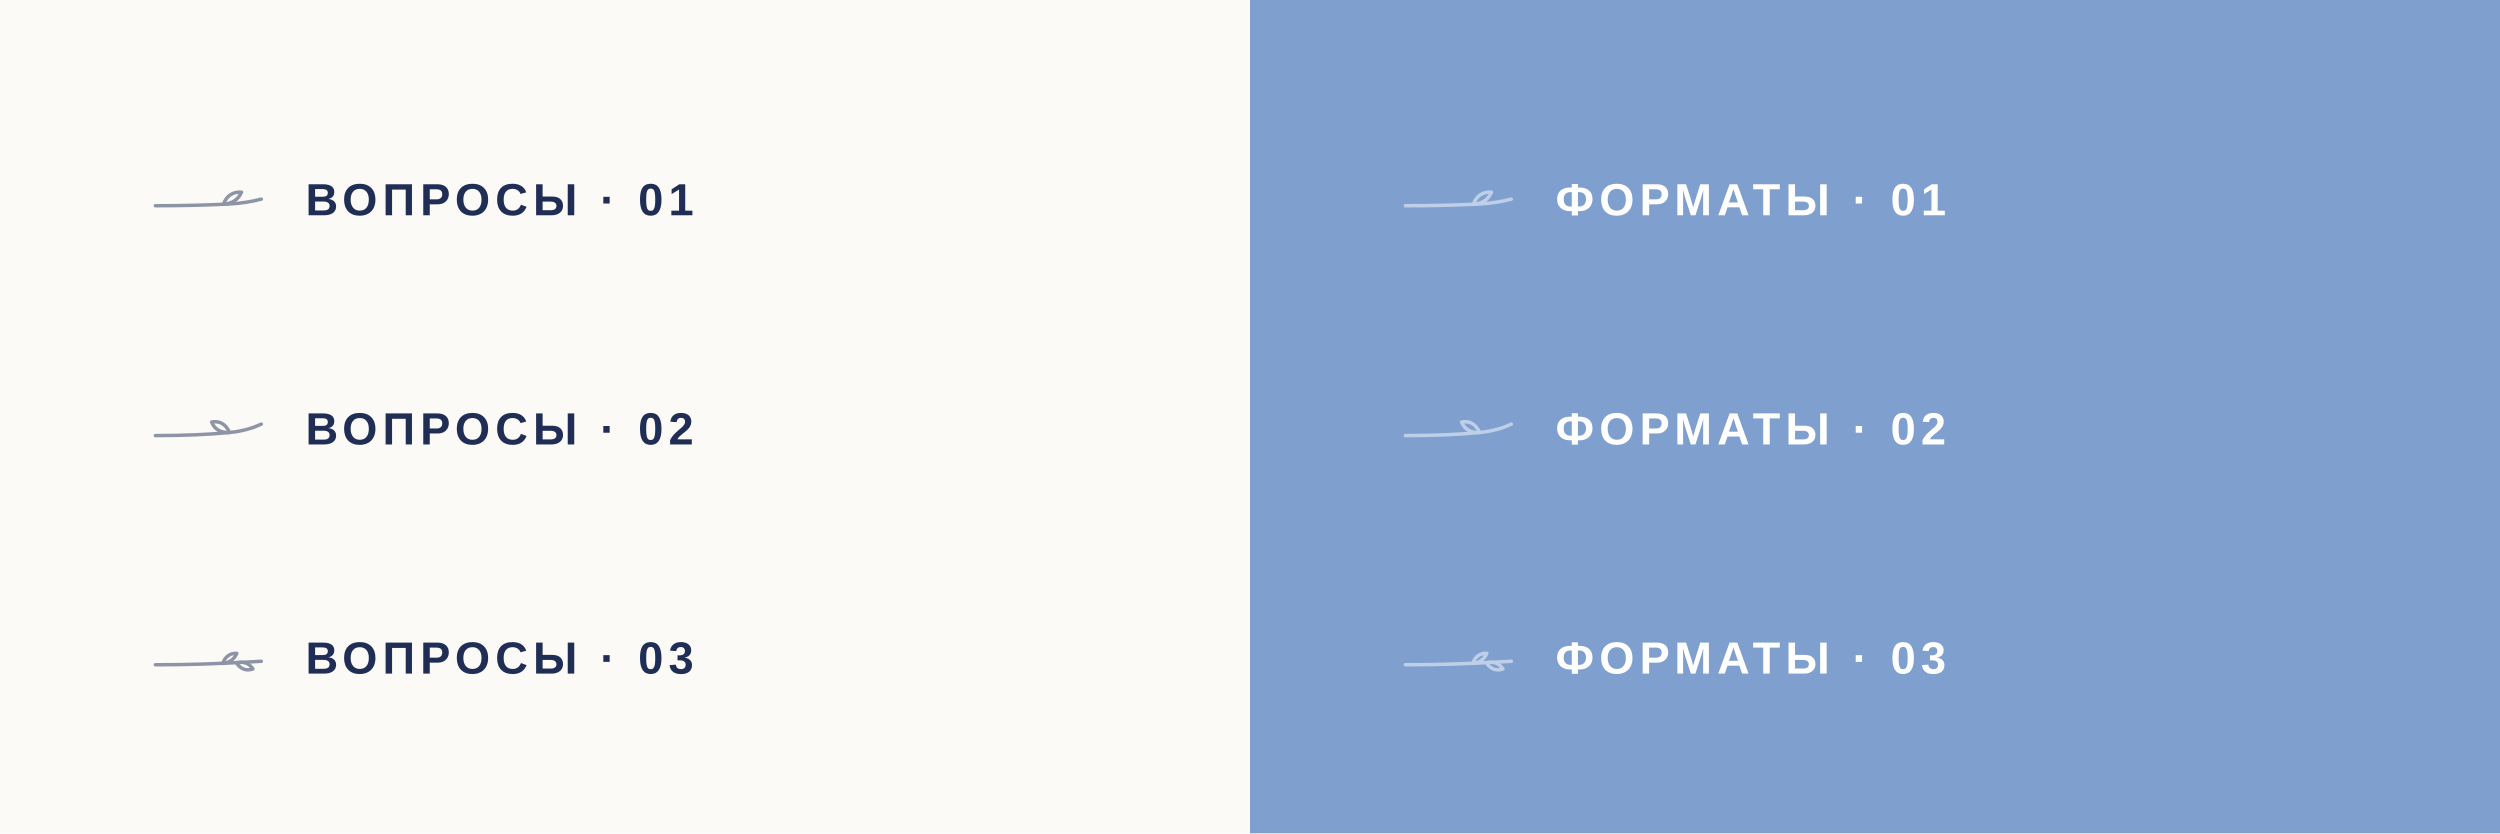
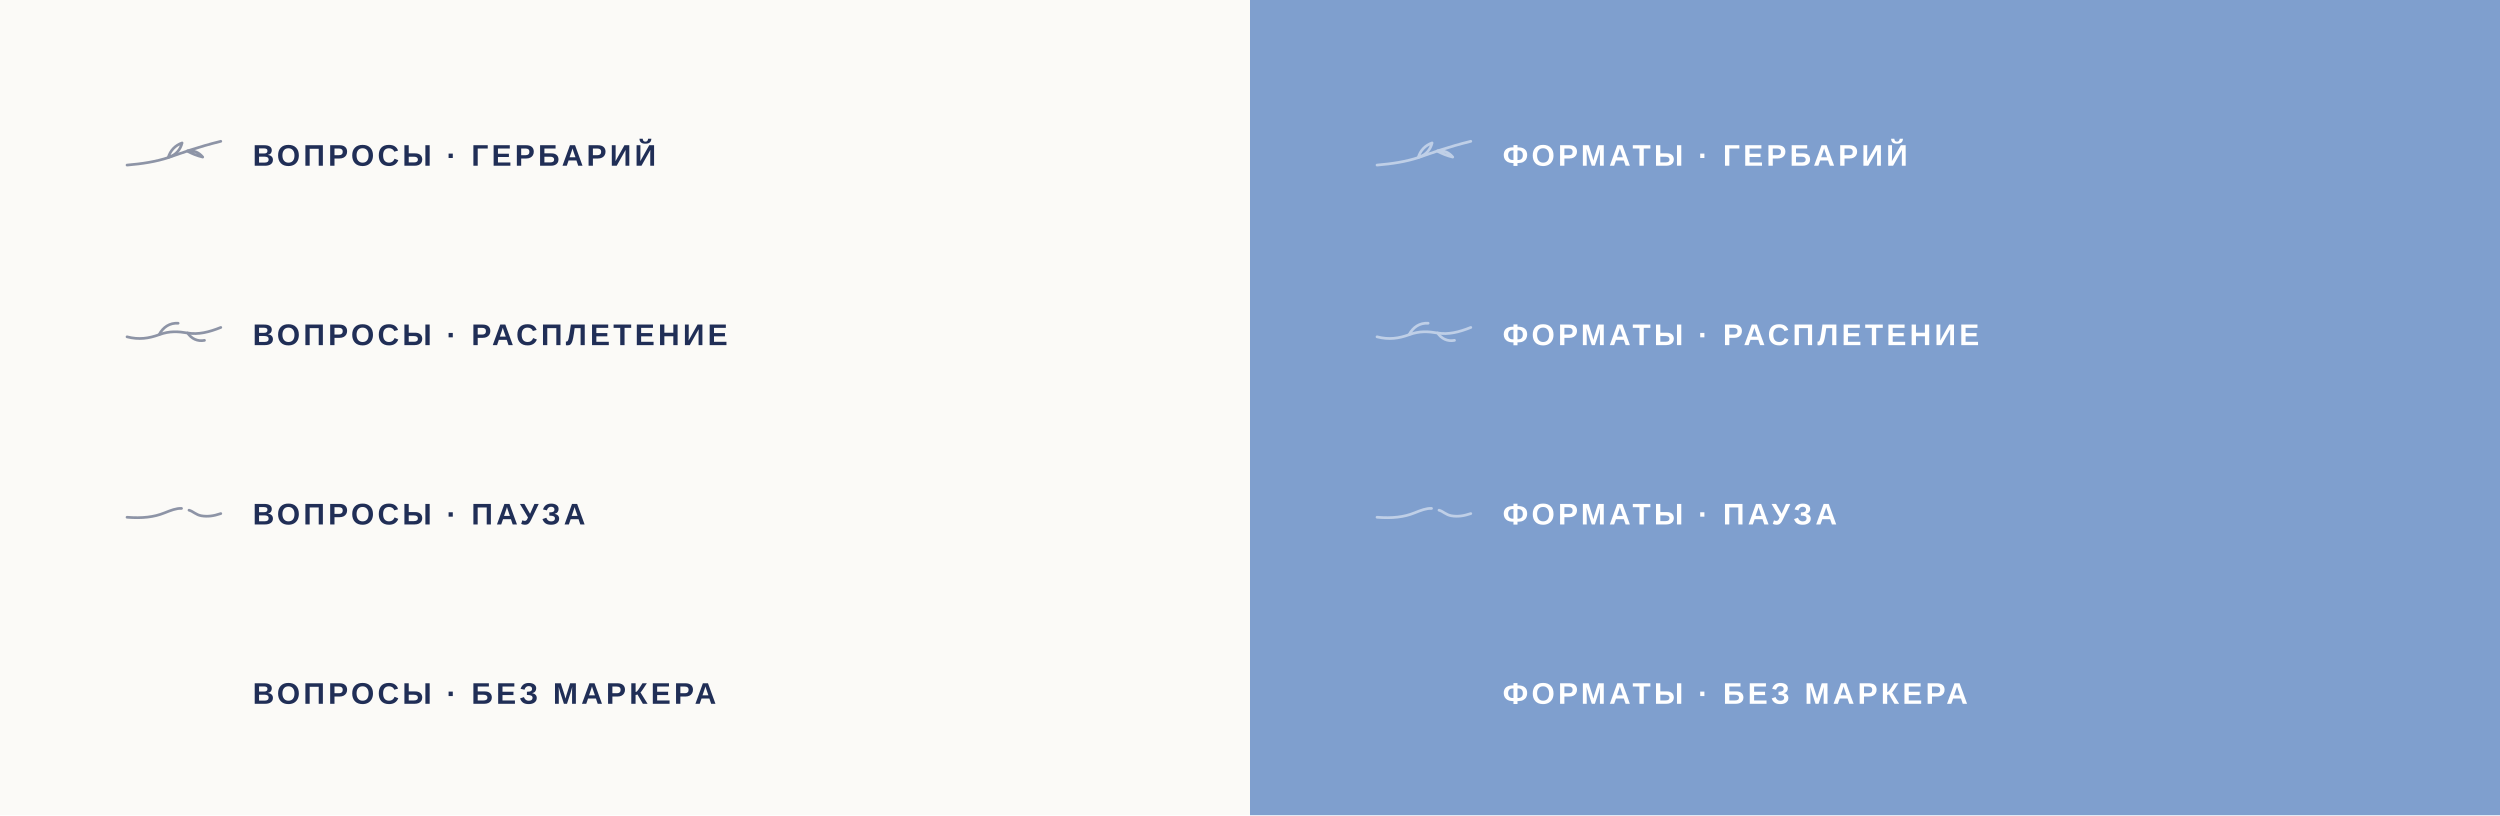
- <svg xmlns="http://www.w3.org/2000/svg" viewBox="0 0 720 240" width="720" height="240">
-   <rect width="720" height="240" fill="#fbfaf7" />
-   <g color="#202e56" font-family="Arial, sans-serif" font-size="13" font-weight="600" letter-spacing="1.5">
-     <g transform="translate(44 52)">
-       <g fill="none" stroke="currentColor" stroke-width="1" stroke-linecap="round" stroke-linejoin="round" opacity=".5" transform="translate(0 0) scale(1)">
-         <path d="M.75 7.25 C8.2 7.25 15.3 7.1 22.05 6.75 C25.45 6.58 28.55 6.05 31.25 5.35" />
-         <path d="M20.35 6.85 C21.2 4.35 23.15 3.15 25.55 3.35 C24.65 5.45 22.9 6.62 20.35 6.85" />
+ <svg xmlns="http://www.w3.org/2000/svg" viewBox="0 0 920 300" width="920" height="300">
+   <rect width="460" height="300" fill="#fbfaf7" />
+   <rect x="460" width="460" height="300" fill="#7f9fce" />
+   <g color="#202e56" font-family="Arial, sans-serif" font-size="11" font-weight="600" letter-spacing="1.21">
+     <g transform="translate(46 50)">
+       <g fill="none" stroke="currentColor" stroke-width="1" stroke-linecap="round" stroke-linejoin="round" opacity=".5">
+         <path d="M.75 10.75 C6.2 10.3 11.5 9.5 16.2 7.9 C21.4 6.1 26.8 4.1 35.25 2" />
+         <path d="M15.9 8 C16.7 5.3 18.5 3.5 21 2.6 C20.4 5 18.8 7 16.2 7.8" />
+         <path d="M23 5.5 C25.4 5.3 27.2 6.1 28.6 7.8 C26.5 7.3 24.8 6.6 23.1 5.7" />
      </g>
-       <text x="44" y="10" fill="currentColor">ВОПРОСЫ · 01</text>
+       <text x="47" y="11" fill="currentColor">ВОПРОСЫ · ГЕРБАРИЙ</text>
    </g>
-     <g transform="translate(44 118)">
+     <g transform="translate(46 116)">
      <g fill="none" stroke="currentColor" stroke-width="1" stroke-linecap="round" stroke-linejoin="round" opacity=".5">
-         <path d="M.75 7.45 C9 7.45 16.25 7.15 22.2 6.55 C26.15 6.15 29 5.2 31.25 4.15" />
-         <path d="M22.1 6.56 C21.05 4.1 19.15 3.1 16.95 3.55 C17.75 5.6 19.55 6.7 22.1 6.56" />
+         <path d="M.75 7.95 C5.15 9.1 8.75 8.55 12.6 7.15 C16.4 5.75 19.55 5.95 23.05 6.55 C27 7.2 30.9 6.25 35.25 4.5" />
+         <path d="M12.55 7.15 C14 4.4 16.45 2.75 19.55 2.95" />
+         <path d="M23.05 6.55 C24.45 8.65 26.7 9.75 29.25 9.25" />
      </g>
-       <text x="44" y="10" fill="currentColor">ВОПРОСЫ · 02</text>
+       <text x="47" y="11" fill="currentColor">ВОПРОСЫ · РАСПЛЕТЕНИЕ</text>
    </g>
-     <g transform="translate(44 184)">
+     <g transform="translate(46 182)">
      <g fill="none" stroke="currentColor" stroke-width="1" stroke-linecap="round" stroke-linejoin="round" opacity=".5">
-         <path d="M.75 7.45 C10 7.45 18 7.25 31.25 6.45" />
-         <path d="M20.15 7.08 C20.85 5.05 22.35 4.05 24.2 4.15 C23.5 5.85 22.15 6.85 20.15 7.08" />
-         <path d="M24.1 6.86 C25.2 8.7 27 9.35 28.85 8.65 C27.75 7 26.15 6.45 24.1 6.86" />
+         <path d="M.75 8.35 C6.3 8.8 10.7 8.3 14.5 6.75 C16.9 5.8 18.9 5 20.8 5.1" />
+         <path d="M23.55 5.75 C25.05 6.15 26.1 7.45 28.05 7.8 C30.4 8.2 32.6 7.9 35.25 7" />
      </g>
-       <text x="44" y="10" fill="currentColor">ВОПРОСЫ · 03</text>
+       <text x="47" y="11" fill="currentColor">ВОПРОСЫ · ПАУЗА</text>
+     </g>
+     <g transform="translate(46 248)">
+       <text x="47" y="11" fill="currentColor">ВОПРОСЫ · БЕЗ МАРКЕРА</text>
    </g>
  </g>
-   <rect x="360" width="360" height="240" fill="#7f9fce" />
-   <g transform="translate(404 52)" color="#fff" font-family="Arial, sans-serif" font-size="13" font-weight="600" letter-spacing="1.5">
-     <g fill="none" stroke="currentColor" stroke-width="1" stroke-linecap="round" stroke-linejoin="round" opacity=".5">
-       <path d="M.75 7.25 C8.2 7.25 15.3 7.1 22.05 6.75 C25.45 6.58 28.55 6.05 31.25 5.35" />
-       <path d="M20.35 6.85 C21.2 4.35 23.15 3.15 25.55 3.35 C24.65 5.45 22.9 6.62 20.35 6.85" />
+   <g transform="translate(460)" color="#fff" font-family="Arial, sans-serif" font-size="11" font-weight="600" letter-spacing="1.21">
+     <g transform="translate(46 50)">
+       <g fill="none" stroke="currentColor" stroke-width="1" stroke-linecap="round" stroke-linejoin="round" opacity=".5">
+         <path d="M.75 10.75 C6.2 10.3 11.5 9.5 16.2 7.9 C21.4 6.1 26.8 4.1 35.25 2" />
+         <path d="M15.9 8 C16.7 5.3 18.5 3.5 21 2.6 C20.4 5 18.8 7 16.2 7.8" />
+         <path d="M23 5.5 C25.4 5.3 27.2 6.1 28.6 7.8 C26.5 7.3 24.8 6.6 23.1 5.7" />
+       </g>
+       <text x="47" y="11" fill="currentColor">ФОРМАТЫ · ГЕРБАРИЙ</text>
    </g>
-     <text x="44" y="10" fill="currentColor">ФОРМАТЫ · 01</text>
-   </g>
-   <g transform="translate(404 118)" color="#fff" font-family="Arial, sans-serif" font-size="13" font-weight="600" letter-spacing="1.5">
-     <g fill="none" stroke="currentColor" stroke-width="1" stroke-linecap="round" stroke-linejoin="round" opacity=".5">
-       <path d="M.75 7.45 C9 7.45 16.25 7.15 22.2 6.55 C26.15 6.15 29 5.2 31.25 4.15" />
-       <path d="M22.1 6.56 C21.05 4.1 19.15 3.1 16.95 3.55 C17.75 5.6 19.55 6.7 22.1 6.56" />
+     <g transform="translate(46 116)">
+       <g fill="none" stroke="currentColor" stroke-width="1" stroke-linecap="round" stroke-linejoin="round" opacity=".5">
+         <path d="M.75 7.95 C5.15 9.1 8.75 8.55 12.6 7.15 C16.4 5.75 19.55 5.95 23.05 6.55 C27 7.2 30.9 6.25 35.25 4.5" />
+         <path d="M12.55 7.15 C14 4.4 16.45 2.75 19.55 2.95" />
+         <path d="M23.05 6.55 C24.45 8.65 26.7 9.75 29.25 9.25" />
+       </g>
+       <text x="47" y="11" fill="currentColor">ФОРМАТЫ · РАСПЛЕТЕНИЕ</text>
    </g>
-     <text x="44" y="10" fill="currentColor">ФОРМАТЫ · 02</text>
-   </g>
-   <g transform="translate(404 184)" color="#fff" font-family="Arial, sans-serif" font-size="13" font-weight="600" letter-spacing="1.5">
-     <g fill="none" stroke="currentColor" stroke-width="1" stroke-linecap="round" stroke-linejoin="round" opacity=".5">
-       <path d="M.75 7.45 C10 7.45 18 7.25 31.25 6.45" />
-       <path d="M20.15 7.08 C20.85 5.05 22.35 4.05 24.2 4.15 C23.5 5.85 22.15 6.85 20.15 7.08" />
-       <path d="M24.1 6.86 C25.2 8.7 27 9.35 28.85 8.65 C27.75 7 26.15 6.45 24.1 6.86" />
+     <g transform="translate(46 182)">
+       <g fill="none" stroke="currentColor" stroke-width="1" stroke-linecap="round" stroke-linejoin="round" opacity=".5">
+         <path d="M.75 8.35 C6.3 8.8 10.7 8.3 14.5 6.75 C16.9 5.8 18.9 5 20.8 5.1" />
+         <path d="M23.55 5.75 C25.05 6.15 26.1 7.45 28.05 7.8 C30.4 8.2 32.6 7.9 35.25 7" />
+       </g>
+       <text x="47" y="11" fill="currentColor">ФОРМАТЫ · ПАУЗА</text>
    </g>
-     <text x="44" y="10" fill="currentColor">ФОРМАТЫ · 03</text>
+     <g transform="translate(46 248)">
+       <text x="47" y="11" fill="currentColor">ФОРМАТЫ · БЕЗ МАРКЕРА</text>
+     </g>
  </g>
</svg>
